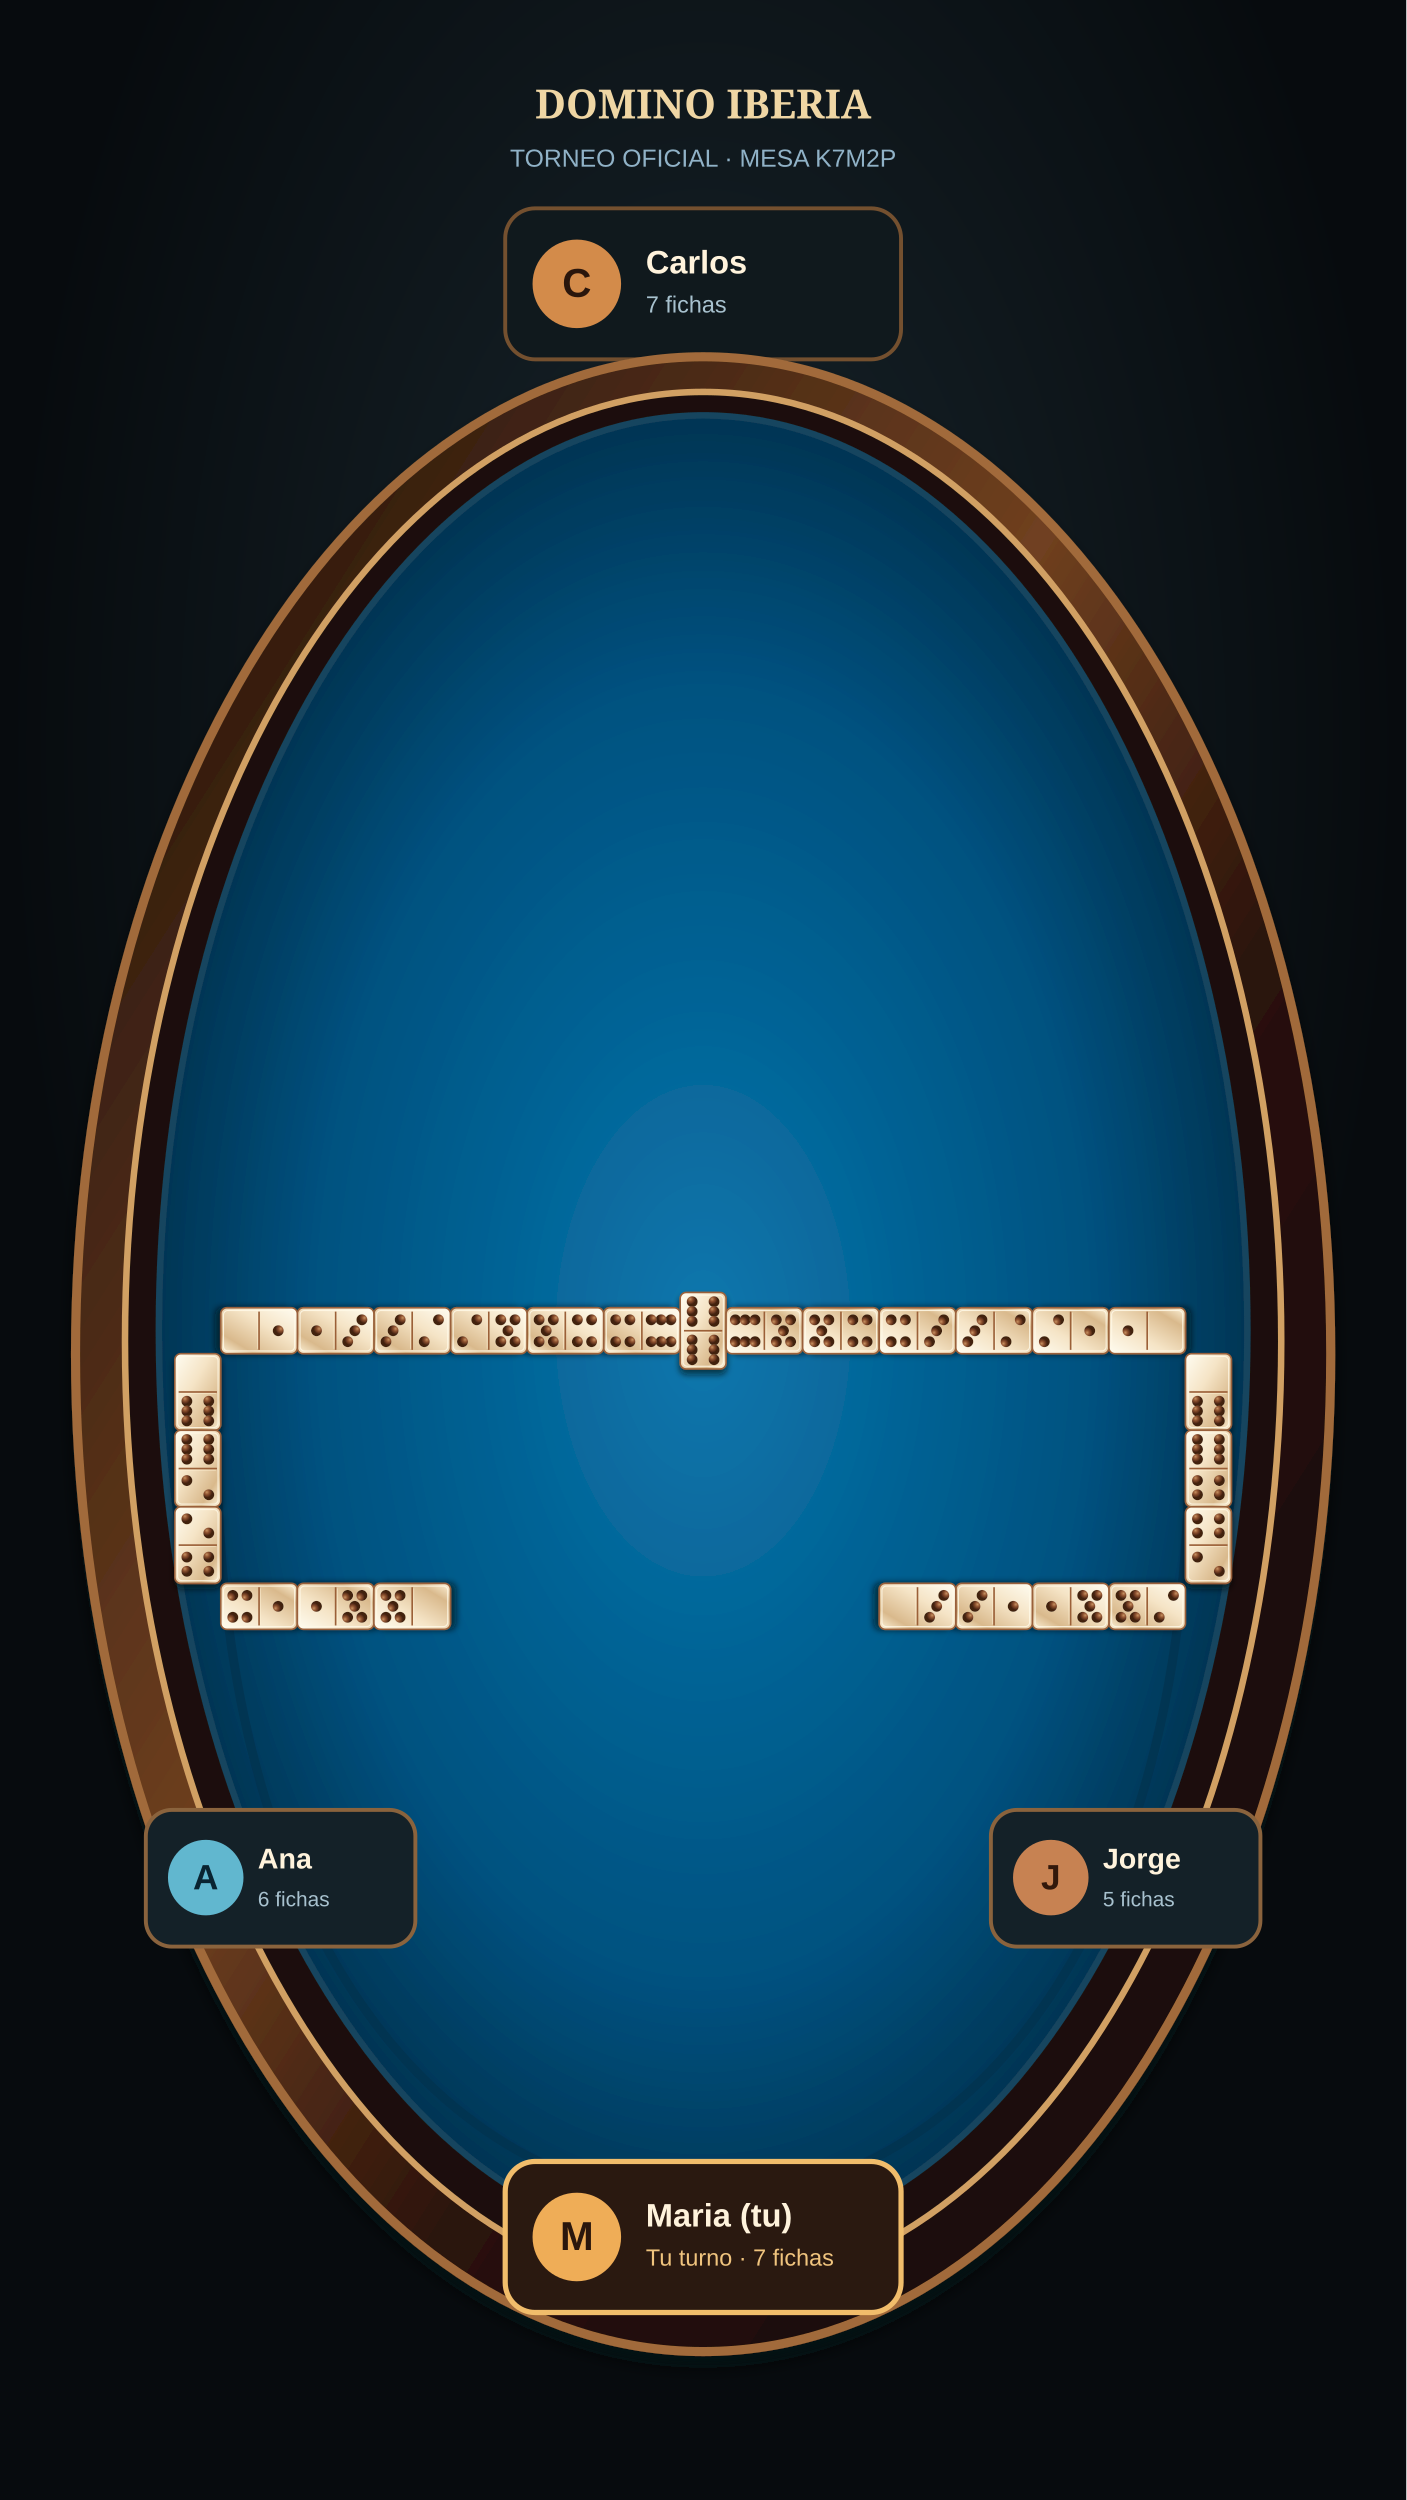
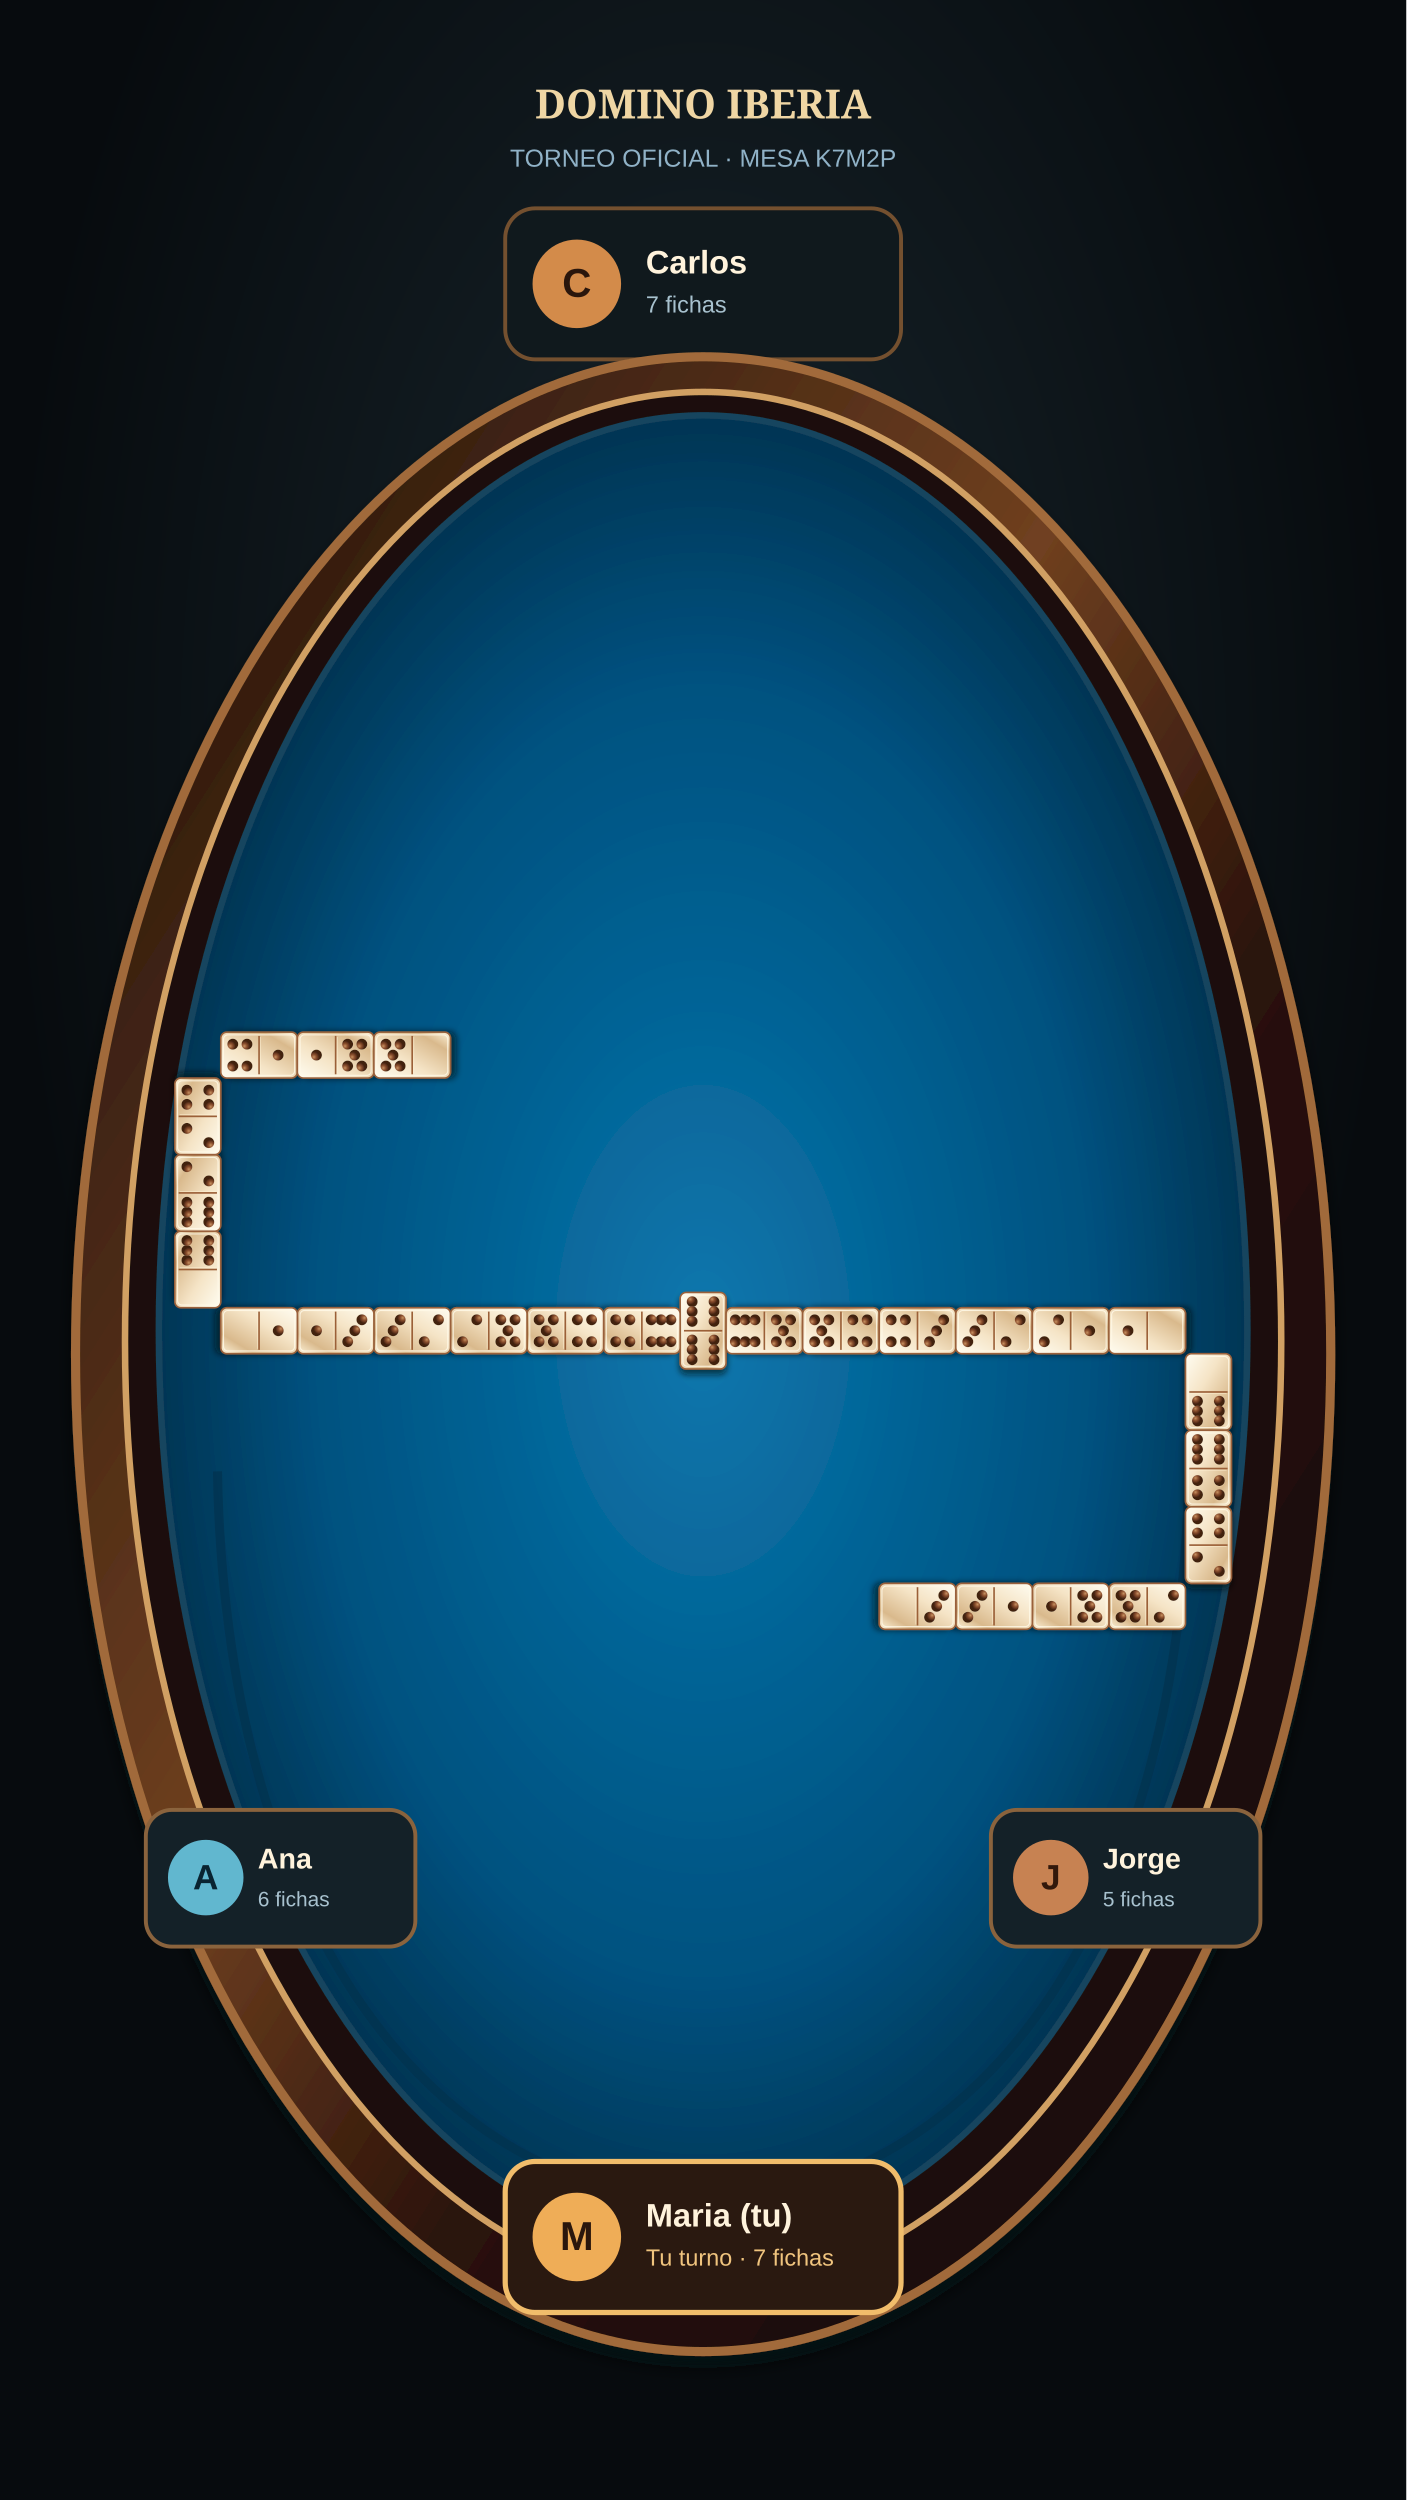
<svg xmlns="http://www.w3.org/2000/svg" width="1080" height="1920" viewBox="0 0 1080 1920" role="img" aria-labelledby="title desc">
  <defs>
    <radialGradient id="fondo" cx="50%" cy="30%">
      <stop stop-color="#18252c" />
      <stop offset="1" stop-color="#070b0e" />
    </radialGradient>
    <linearGradient id="madera" x1="0" y1="0" x2="1" y2="1">
      <stop stop-color="#180c07" />
      <stop offset=".43" stop-color="#704020" />
      <stop offset=".62" stop-color="#2a1209" />
      <stop offset="1" stop-color="#0f0705" />
    </linearGradient>
    <radialGradient id="paño">
      <stop stop-color="#0877ae" />
      <stop offset=".72" stop-color="#04517f" />
      <stop offset="1" stop-color="#023554" />
    </radialGradient>
    <linearGradient id="marfil" x1="0" y1="0" x2="1" y2="1">
      <stop stop-color="#fffdf2" />
      <stop offset=".4" stop-color="#f5e4c6" />
      <stop offset=".78" stop-color="#d9b98c" />
      <stop offset="1" stop-color="#fff5dc" />
    </linearGradient>
    <radialGradient id="punto" cx="32%" cy="26%">
      <stop stop-color="#c69060" />
      <stop offset=".45" stop-color="#8b4f2e" />
      <stop offset="1" stop-color="#422010" />
    </radialGradient>
    <filter id="sombra" x="-30%" y="-30%" width="160%" height="170%">
      <feDropShadow dx="0" dy="9" stdDeviation="6" flood-color="#071015" flood-opacity=".65" />
    </filter>
    <filter id="hendidura">
      <feDropShadow dx="0" dy="1" stdDeviation=".6" flood-color="#f9dcb5" flood-opacity=".45" />
    </filter>
    <g id="p">
      <circle r="10" fill="url(#punto)" filter="url(#hendidura)" />
    </g>
    <g id="uno">
      <use href="#p" />
    </g>
    <g id="dos">
      <use href="#p" x="-20" y="-13" />
      <use href="#p" x="20" y="13" />
    </g>
    <g id="tres">
      <use href="#p" x="-20" y="-13" />
      <use href="#p" />
      <use href="#p" x="20" y="13" />
    </g>
    <g id="cuatro">
      <use href="#p" x="-20" y="-13" />
      <use href="#p" x="20" y="-13" />
      <use href="#p" x="-20" y="13" />
      <use href="#p" x="20" y="13" />
    </g>
    <g id="cinco">
      <use href="#p" x="-20" y="-13" />
      <use href="#p" x="20" y="-13" />
      <use href="#p" />
      <use href="#p" x="-20" y="13" />
      <use href="#p" x="20" y="13" />
    </g>
    <g id="seis">
      <use href="#p" x="-20" y="-18" />
      <use href="#p" x="20" y="-18" />
      <use href="#p" x="-20" />
      <use href="#p" x="20" />
      <use href="#p" x="-20" y="18" />
      <use href="#p" x="20" y="18" />
    </g>
    <g id="ficha" filter="url(#sombra)">
      <rect x="-42" y="-70" width="84" height="140" rx="11" fill="url(#marfil)" stroke="#9a613a" stroke-width="3" />
      <rect x="-37" y="-65" width="74" height="130" rx="8" fill="none" stroke="#fff9e8" stroke-opacity=".85" stroke-width="2" />
      <path d="M-35 0H35" stroke="#9b6039" stroke-width="3" />
      <path d="M-33 3H33" stroke="#fff3d5" stroke-opacity=".9" />
    </g>
  </defs>
  <rect width="1080" height="1920" fill="url(#fondo)" />
  <text x="540" y="91" text-anchor="middle" fill="#efd6a4" font-family="Georgia, serif" font-size="31" font-weight="700">DOMINO IBERIA</text>
  <text x="540" y="128" text-anchor="middle" fill="#90b2c7" font-family="Arial, sans-serif" font-size="19">TORNEO OFICIAL · MESA K7M2P</text>
  <g transform="translate(388 160)">
    <rect width="304" height="116" rx="23" fill="#10191d" stroke="#74502f" stroke-width="3" />
    <circle cx="55" cy="58" r="34" fill="#d38b4a" />
    <text x="55" y="68" text-anchor="middle" fill="#2a160c" font-family="Arial" font-size="31" font-weight="700">C</text>
    <text x="108" y="50" fill="#fff3dc" font-family="Arial" font-size="25" font-weight="700">Carlos</text>
    <text x="108" y="80" fill="#a8c2cf" font-family="Arial" font-size="18">7 fichas</text>
  </g>
  <g filter="url(#sombra)">
    <ellipse cx="540" cy="1040" rx="482" ry="766" fill="url(#madera)" stroke="#a16b3a" stroke-width="7" />
    <ellipse cx="540" cy="1030" rx="444" ry="729" fill="#1b100b" stroke="#d1a064" stroke-width="5" />
    <ellipse cx="540" cy="1022" rx="418" ry="703" fill="url(#paño)" stroke="#18445e" stroke-width="5" />
  </g>
  <path d="M167 1130C173 1465 320 1682 540 1692C760 1682 907 1465 913 1130" fill="none" stroke="#02314d" stroke-width="7" opacity=".65" />
  <g transform="translate(112 1390)">
    <rect width="207" height="105" rx="20" fill="#142128" stroke="#8a633d" stroke-width="3" />
    <circle cx="46" cy="52" r="29" fill="#61b7cf" />
    <text x="46" y="61" text-anchor="middle" fill="#092431" font-family="Arial" font-size="27" font-weight="700">A</text>
    <text x="86" y="45" fill="#fff3dc" font-family="Arial" font-size="22" font-weight="700">Ana</text>
    <text x="86" y="74" fill="#a8c2cf" font-family="Arial" font-size="16">6 fichas</text>
  </g>
  <g transform="translate(761 1390)">
    <rect width="207" height="105" rx="20" fill="#142128" stroke="#8a633d" stroke-width="3" />
    <circle cx="46" cy="52" r="29" fill="#c78252" />
    <text x="46" y="61" text-anchor="middle" fill="#32180b" font-family="Arial" font-size="27" font-weight="700">J</text>
    <text x="86" y="45" fill="#fff3dc" font-family="Arial" font-size="22" font-weight="700">Jorge</text>
    <text x="86" y="74" fill="#a8c2cf" font-family="Arial" font-size="16">5 fichas</text>
  </g>
  <g transform="translate(388 1660)">
    <rect width="304" height="116" rx="23" fill="#2a1910" stroke="#f1bd6b" stroke-width="4" />
    <circle cx="55" cy="58" r="34" fill="#efad57" />
    <text x="55" y="68" text-anchor="middle" fill="#2a160c" font-family="Arial" font-size="31" font-weight="700">M</text>
    <text x="108" y="50" fill="#fff3dc" font-family="Arial" font-size="25" font-weight="700">Maria (tu)</text>
    <text x="108" y="80" fill="#f0c47e" font-family="Arial" font-size="18">Tu turno · 7 fichas</text>
  </g>
  <g transform="translate(540 1022) scale(.42)">
    <g>
      <use href="#ficha" />
      <use href="#seis" transform="translate(0 -35)" />
      <use href="#seis" transform="translate(0 35)" />
    </g>
    <g transform="translate(112 0) rotate(-90)">
      <use href="#ficha" />
      <use href="#seis" transform="translate(0 -35)" />
      <use href="#cinco" transform="translate(0 35)" />
    </g>
    <g transform="translate(252 0) rotate(-90)">
      <use href="#ficha" />
      <use href="#cinco" transform="translate(0 -35)" />
      <use href="#cuatro" transform="translate(0 35)" />
    </g>
    <g transform="translate(392 0) rotate(-90)">
      <use href="#ficha" />
      <use href="#cuatro" transform="translate(0 -35)" />
      <use href="#tres" transform="translate(0 35)" />
    </g>
    <g transform="translate(532 0) rotate(-90)">
      <use href="#ficha" />
      <use href="#tres" transform="translate(0 -35)" />
      <use href="#dos" transform="translate(0 35)" />
    </g>
    <g transform="translate(672 0) rotate(-90)">
      <use href="#ficha" />
      <use href="#dos" transform="translate(0 -35)" />
      <use href="#uno" transform="translate(0 35)" />
    </g>
    <g transform="translate(812 0) rotate(-90)">
      <use href="#ficha" />
      <use href="#uno" transform="translate(0 -35)" />
    </g>
    <g transform="translate(924 112)">
      <use href="#ficha" />
      <use href="#seis" transform="translate(0 35)" />
    </g>
    <g transform="translate(924 252)">
      <use href="#ficha" />
      <use href="#seis" transform="translate(0 -35)" />
      <use href="#cuatro" transform="translate(0 35)" />
    </g>
    <g transform="translate(924 392)">
      <use href="#ficha" />
      <use href="#cuatro" transform="translate(0 -35)" />
      <use href="#dos" transform="translate(0 35)" />
    </g>
    <g transform="translate(812 504) rotate(90)">
      <use href="#ficha" />
      <use href="#dos" transform="translate(0 -35)" />
      <use href="#cinco" transform="translate(0 35)" />
    </g>
    <g transform="translate(672 504) rotate(90)">
      <use href="#ficha" />
      <use href="#cinco" transform="translate(0 -35)" />
      <use href="#uno" transform="translate(0 35)" />
    </g>
    <g transform="translate(532 504) rotate(90)">
      <use href="#ficha" />
      <use href="#uno" transform="translate(0 -35)" />
      <use href="#tres" transform="translate(0 35)" />
    </g>
    <g transform="translate(392 504) rotate(90)">
      <use href="#ficha" />
      <use href="#tres" transform="translate(0 -35)" />
    </g>
    <g transform="translate(-112 0) rotate(90)">
      <use href="#ficha" />
      <use href="#seis" transform="translate(0 -35)" />
      <use href="#cuatro" transform="translate(0 35)" />
    </g>
    <g transform="translate(-252 0) rotate(90)">
      <use href="#ficha" />
      <use href="#cuatro" transform="translate(0 -35)" />
      <use href="#cinco" transform="translate(0 35)" />
    </g>
    <g transform="translate(-392 0) rotate(90)">
      <use href="#ficha" />
      <use href="#cinco" transform="translate(0 -35)" />
      <use href="#dos" transform="translate(0 35)" />
    </g>
    <g transform="translate(-532 0) rotate(90)">
      <use href="#ficha" />
      <use href="#dos" transform="translate(0 -35)" />
      <use href="#tres" transform="translate(0 35)" />
    </g>
    <g transform="translate(-672 0) rotate(90)">
      <use href="#ficha" />
      <use href="#tres" transform="translate(0 -35)" />
      <use href="#uno" transform="translate(0 35)" />
    </g>
    <g transform="translate(-812 0) rotate(90)">
      <use href="#ficha" />
      <use href="#uno" transform="translate(0 -35)" />
    </g>
-     <g transform="translate(-924 112)">
+     <g transform="translate(-924 -112) rotate(180)">
      <use href="#ficha" />
      <use href="#seis" transform="translate(0 35)" />
    </g>
-     <g transform="translate(-924 252)">
-       <use href="#ficha" />
-       <use href="#seis" transform="translate(0 -35)" />
-       <use href="#dos" transform="translate(0 35)" />
-     </g>
-     <g transform="translate(-924 392)">
-       <use href="#ficha" />
-       <use href="#dos" transform="translate(0 -35)" />
-       <use href="#cuatro" transform="translate(0 35)" />
-     </g>
-     <g transform="translate(-812 504) rotate(-90)">
-       <use href="#ficha" />
-       <use href="#cuatro" transform="translate(0 -35)" />
-       <use href="#uno" transform="translate(0 35)" />
-     </g>
-     <g transform="translate(-672 504) rotate(-90)">
-       <use href="#ficha" />
-       <use href="#uno" transform="translate(0 -35)" />
-       <use href="#cinco" transform="translate(0 35)" />
-     </g>
-     <g transform="translate(-532 504) rotate(-90)">
+     <g transform="translate(-924 -252) rotate(180)">
+       <use href="#ficha" />
+       <use href="#seis" transform="translate(0 -35)" />
+       <use href="#dos" transform="translate(0 35)" />
+     </g>
+     <g transform="translate(-924 -392) rotate(180)">
+       <use href="#ficha" />
+       <use href="#dos" transform="translate(0 -35)" />
+       <use href="#cuatro" transform="translate(0 35)" />
+     </g>
+     <g transform="translate(-812 -504) rotate(-90)">
+       <use href="#ficha" />
+       <use href="#cuatro" transform="translate(0 -35)" />
+       <use href="#uno" transform="translate(0 35)" />
+     </g>
+     <g transform="translate(-672 -504) rotate(-90)">
+       <use href="#ficha" />
+       <use href="#uno" transform="translate(0 -35)" />
+       <use href="#cinco" transform="translate(0 35)" />
+     </g>
+     <g transform="translate(-532 -504) rotate(-90)">
      <use href="#ficha" />
      <use href="#cinco" transform="translate(0 -35)" />
    </g>
  </g>
</svg>
